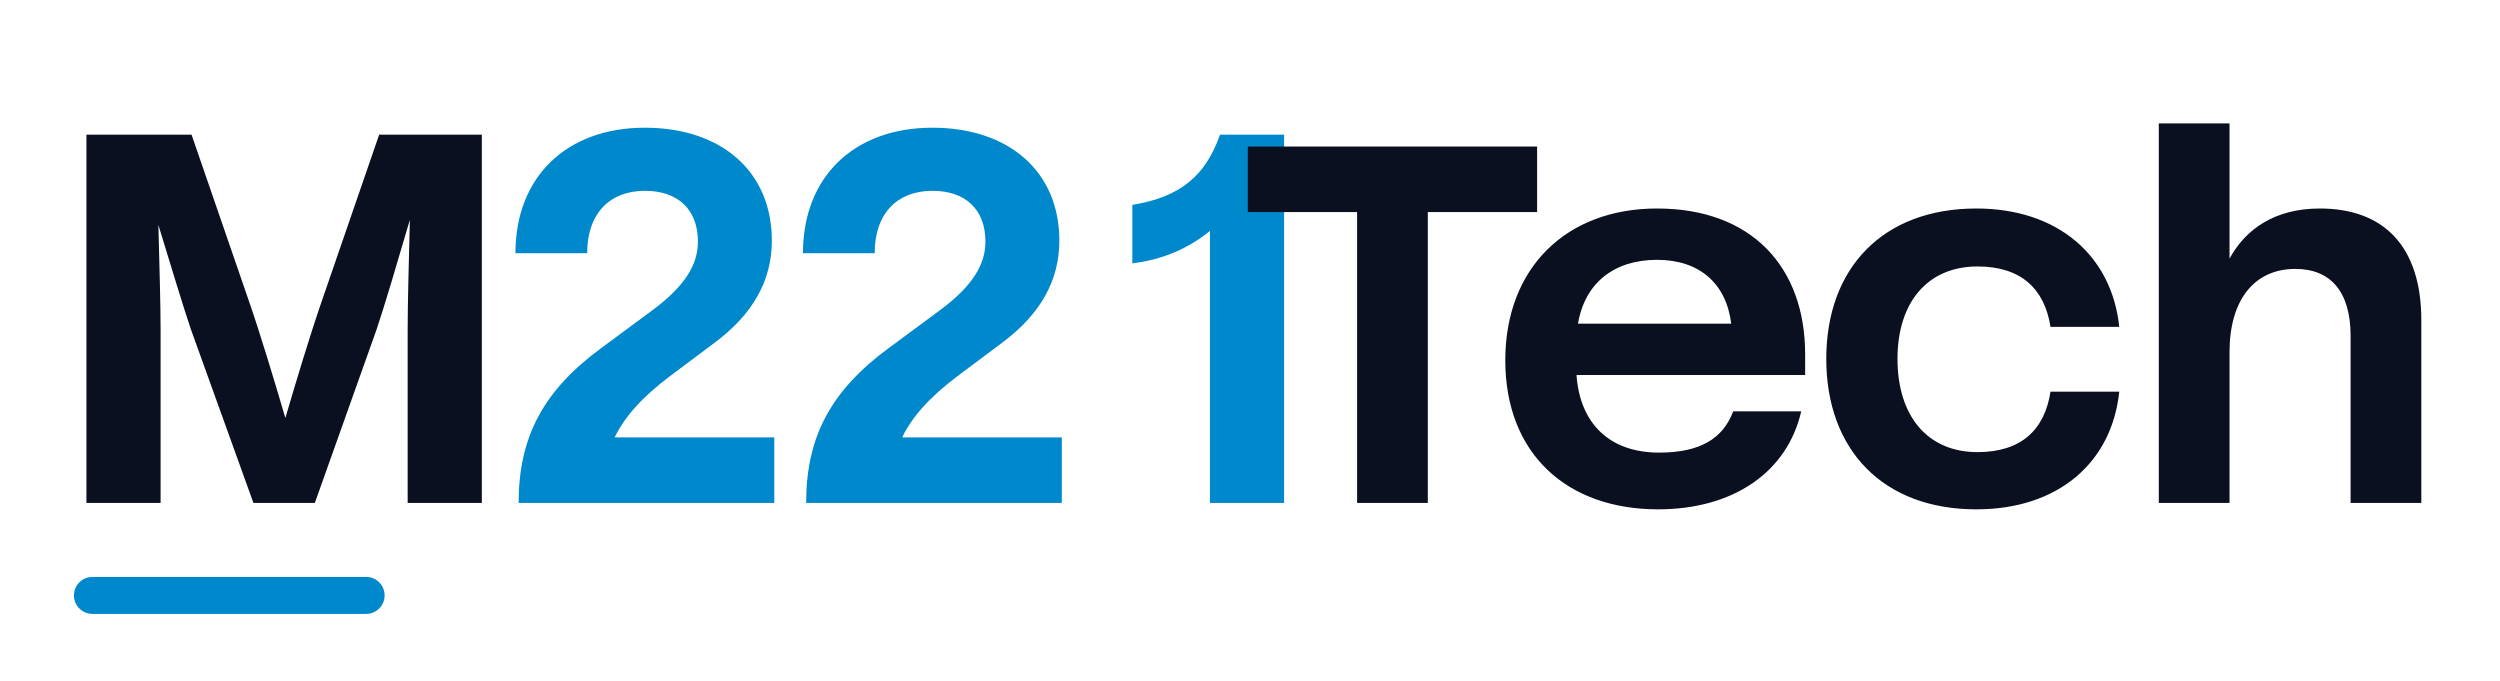
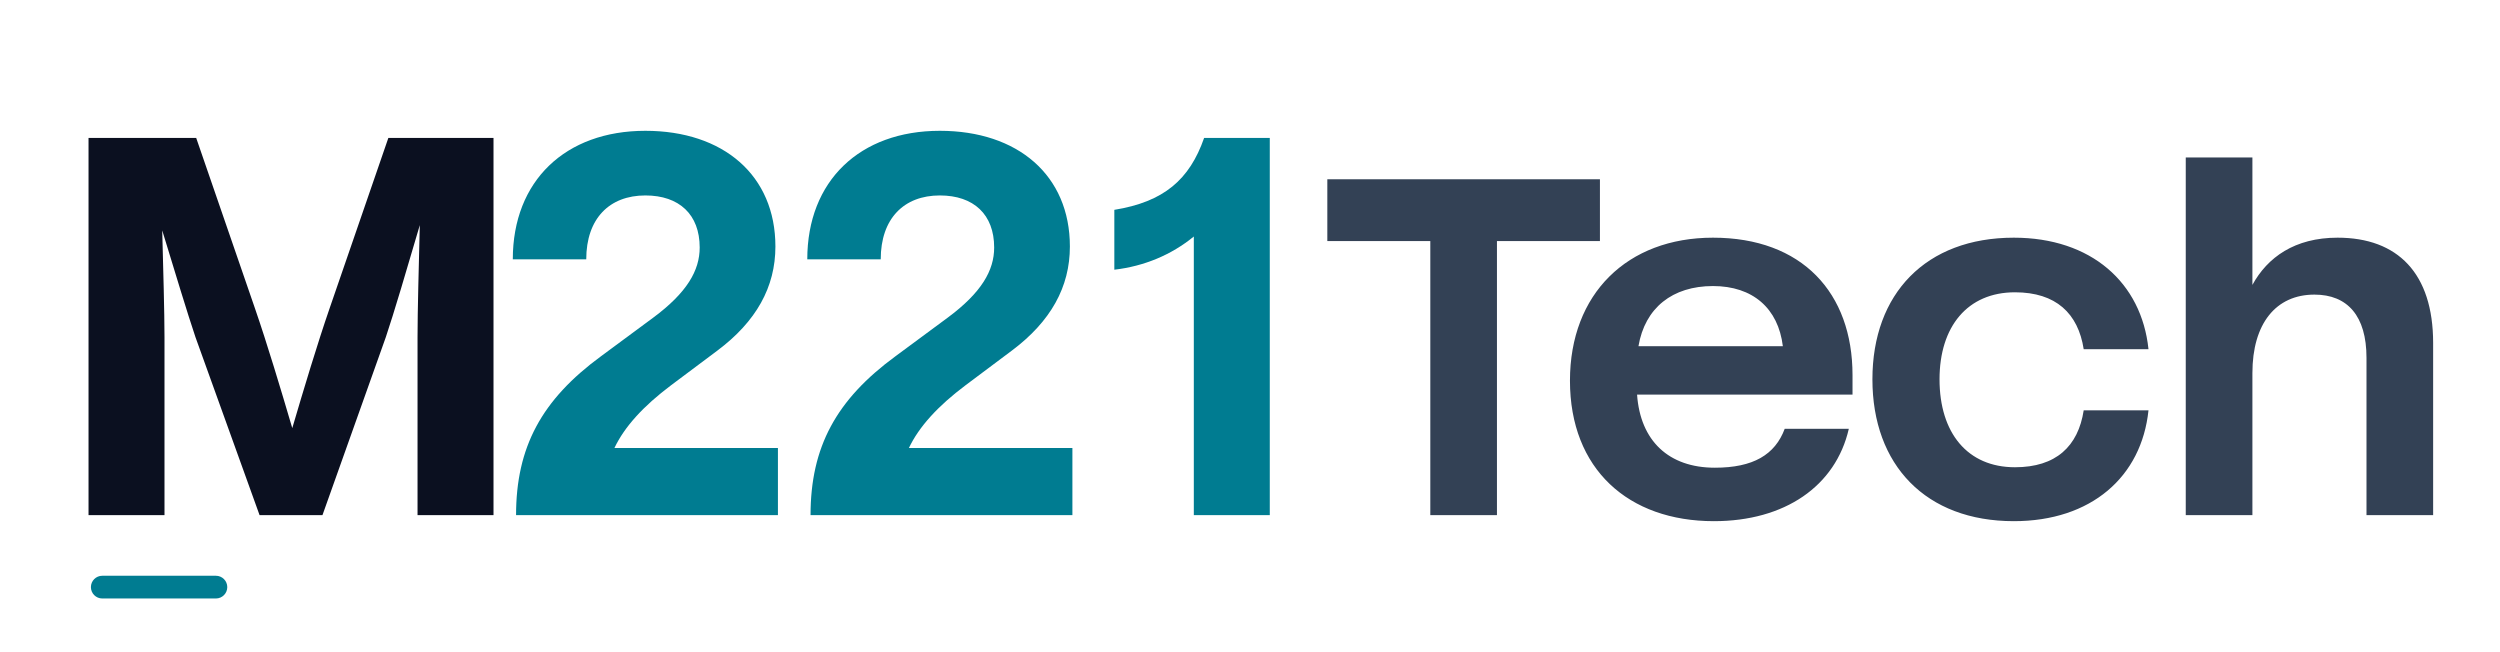
- <svg xmlns="http://www.w3.org/2000/svg" viewBox="0 0 338 92" role="img" aria-labelledby="title desc">
+ <svg xmlns="http://www.w3.org/2000/svg" viewBox="0 0 330 86" role="img" aria-labelledby="title desc">
  <path d="M11.686 68.0H21.713V44.492C21.713 41.205 21.547 35.66 21.414 30.414C23.107 35.959 24.768 41.438 25.797 44.492L34.264 68.0H42.564L50.932 44.492C51.994 41.338 53.721 35.494 55.414 29.717C55.281 35.129 55.115 41.039 55.115 44.492V68.0H65.143V18.203H51.264L43.494 40.74C41.9 45.355 40.074 51.432 38.58 56.512C37.086 51.432 35.26 45.355 33.666 40.74L25.896 18.203H11.686Z" fill="#0B1020" />
-   <path d="M71.184 68.0H104.686V59.135H83.104C84.432 56.346 86.889 53.623 90.607 50.834L96.684 46.285C101.83 42.434 104.354 37.885 104.354 32.539C104.354 23.143 97.48 17.266 87.188 17.266C76.629 17.266 69.689 23.873 69.689 34.232H79.385C79.385 28.854 82.439 25.799 87.188 25.799C91.67 25.799 94.359 28.322 94.359 32.672C94.359 35.693 92.699 38.615 88.217 41.936L81.344 47.016C73.508 52.76 70.121 59.002 70.121 68.0ZM110.055 68.0H143.557V59.135H121.975C123.303 56.346 125.76 53.623 129.479 50.834L135.555 46.285C140.701 42.434 143.225 37.885 143.225 32.539C143.225 23.143 136.352 17.266 126.059 17.266C115.5 17.266 108.561 23.873 108.561 34.232H118.256C118.256 28.854 121.311 25.799 126.059 25.799C130.541 25.799 133.23 28.322 133.23 32.672C133.23 35.693 131.57 38.615 127.088 41.936L120.215 47.016C112.379 52.76 108.992 59.002 108.992 68.0ZM163.584 68.0H173.611V18.203H164.945C163.02 23.715 159.633 26.637 153.092 27.699V35.602C157.043 35.137 160.629 33.643 163.584 31.219Z" fill="#0088CC" />
-   <path d="M183.479 68.0H193.041V28.672H207.816V19.807H168.703V28.672H183.479ZM224.168 68.863C234.328 68.863 241.633 63.85 243.525 55.613H234.328C232.934 59.334 229.812 61.193 224.301 61.193C217.693 61.193 213.609 57.342 213.145 50.701H244.057V47.912C244.057 36.092 236.818 28.189 224.035 28.189C211.75 28.189 203.516 36.225 203.516 48.709C203.516 61.393 211.883 68.863 224.168 68.863ZM213.344 43.762C214.273 38.25 218.225 35.129 224.035 35.129C229.746 35.129 233.398 38.316 234.062 43.762ZM267.199 68.863C278.289 68.863 285.527 62.52 286.523 52.957H277.227C276.43 58.137 273.242 61.127 267.365 61.127C260.559 61.127 256.541 56.213 256.541 48.51C256.541 40.939 260.559 36.025 267.365 36.025C273.242 36.025 276.43 39.047 277.227 44.193H286.523C285.527 34.631 278.289 28.189 267.199 28.189C254.582 28.189 246.912 36.225 246.912 48.51C246.912 60.828 254.582 68.863 267.199 68.863ZM291.869 68.0H301.432V47.613C301.432 40.541 304.785 36.357 310.33 36.357C315.078 36.357 317.801 39.412 317.801 45.422V68.0H327.363V43.297C327.363 33.303 322.283 28.189 313.65 28.189C307.508 28.189 303.59 31.012 301.432 34.963V16.68H291.869Z" fill="#0B1020" />
-   <rect x="10" y="78" width="42" height="5" rx="2.5" fill="#0088CC" />
+   <path d="M71.184 68.0H104.686V59.135H83.104C84.432 56.346 86.889 53.623 90.607 50.834L96.684 46.285C101.83 42.434 104.354 37.885 104.354 32.539C104.354 23.143 97.48 17.266 87.188 17.266C76.629 17.266 69.689 23.873 69.689 34.232H79.385C79.385 28.854 82.439 25.799 87.188 25.799C91.67 25.799 94.359 28.322 94.359 32.672C94.359 35.693 92.699 38.615 88.217 41.936L81.344 47.016C73.508 52.76 70.121 59.002 70.121 68.0Z" transform="translate(-2 0)" fill="#007C91" />
+   <path d="M110.055 68.0H143.557V59.135H121.975C123.303 56.346 125.76 53.623 129.479 50.834L135.555 46.285C140.701 42.434 143.225 37.885 143.225 32.539C143.225 23.143 136.352 17.266 126.059 17.266C115.5 17.266 108.561 23.873 108.561 34.232H118.256C118.256 28.854 121.311 25.799 126.059 25.799C130.541 25.799 133.23 28.322 133.23 32.672C133.23 35.693 131.57 38.615 127.088 41.936L120.215 47.016C112.379 52.76 108.992 59.002 108.992 68.0Z" transform="translate(-2 0)" fill="#007C91" />
+   <path d="M163.584 68.0H173.611V18.203H164.945C163.02 23.715 159.633 26.637 153.092 27.699V35.602C157.043 35.137 160.629 33.643 163.584 31.219Z" transform="translate(-6 0)" fill="#007C91" />
+   <path d="M183.479 68.0H193.041V28.672H207.816V19.807H168.703V28.672H183.479ZM224.168 68.863C234.328 68.863 241.633 63.85 243.525 55.613H234.328C232.934 59.334 229.812 61.193 224.301 61.193C217.693 61.193 213.609 57.342 213.145 50.701H244.057V47.912C244.057 36.092 236.818 28.189 224.035 28.189C211.75 28.189 203.516 36.225 203.516 48.709C203.516 61.393 211.883 68.863 224.168 68.863ZM213.344 43.762C214.273 38.25 218.225 35.129 224.035 35.129C229.746 35.129 233.398 38.316 234.062 43.762ZM267.199 68.863C278.289 68.863 285.527 62.52 286.523 52.957H277.227C276.43 58.137 273.242 61.127 267.365 61.127C260.559 61.127 256.541 56.213 256.541 48.51C256.541 40.939 260.559 36.025 267.365 36.025C273.242 36.025 276.43 39.047 277.227 44.193H286.523C285.527 34.631 278.289 28.189 267.199 28.189C254.582 28.189 246.912 36.225 246.912 48.51C246.912 60.828 254.582 68.863 267.199 68.863ZM291.869 68.0H301.432V47.613C301.432 40.541 304.785 36.357 310.33 36.357C315.078 36.357 317.801 39.412 317.801 45.422V68.0H327.363V43.297C327.363 33.303 322.283 28.189 313.65 28.189C307.508 28.189 303.59 31.012 301.432 34.963V16.68H291.869Z" transform="matrix(.92 0 0 .92 20 5.44)" fill="#334155" />
+   <rect x="12" y="76" width="18" height="3" rx="1.5" fill="#007C91" />
</svg>
